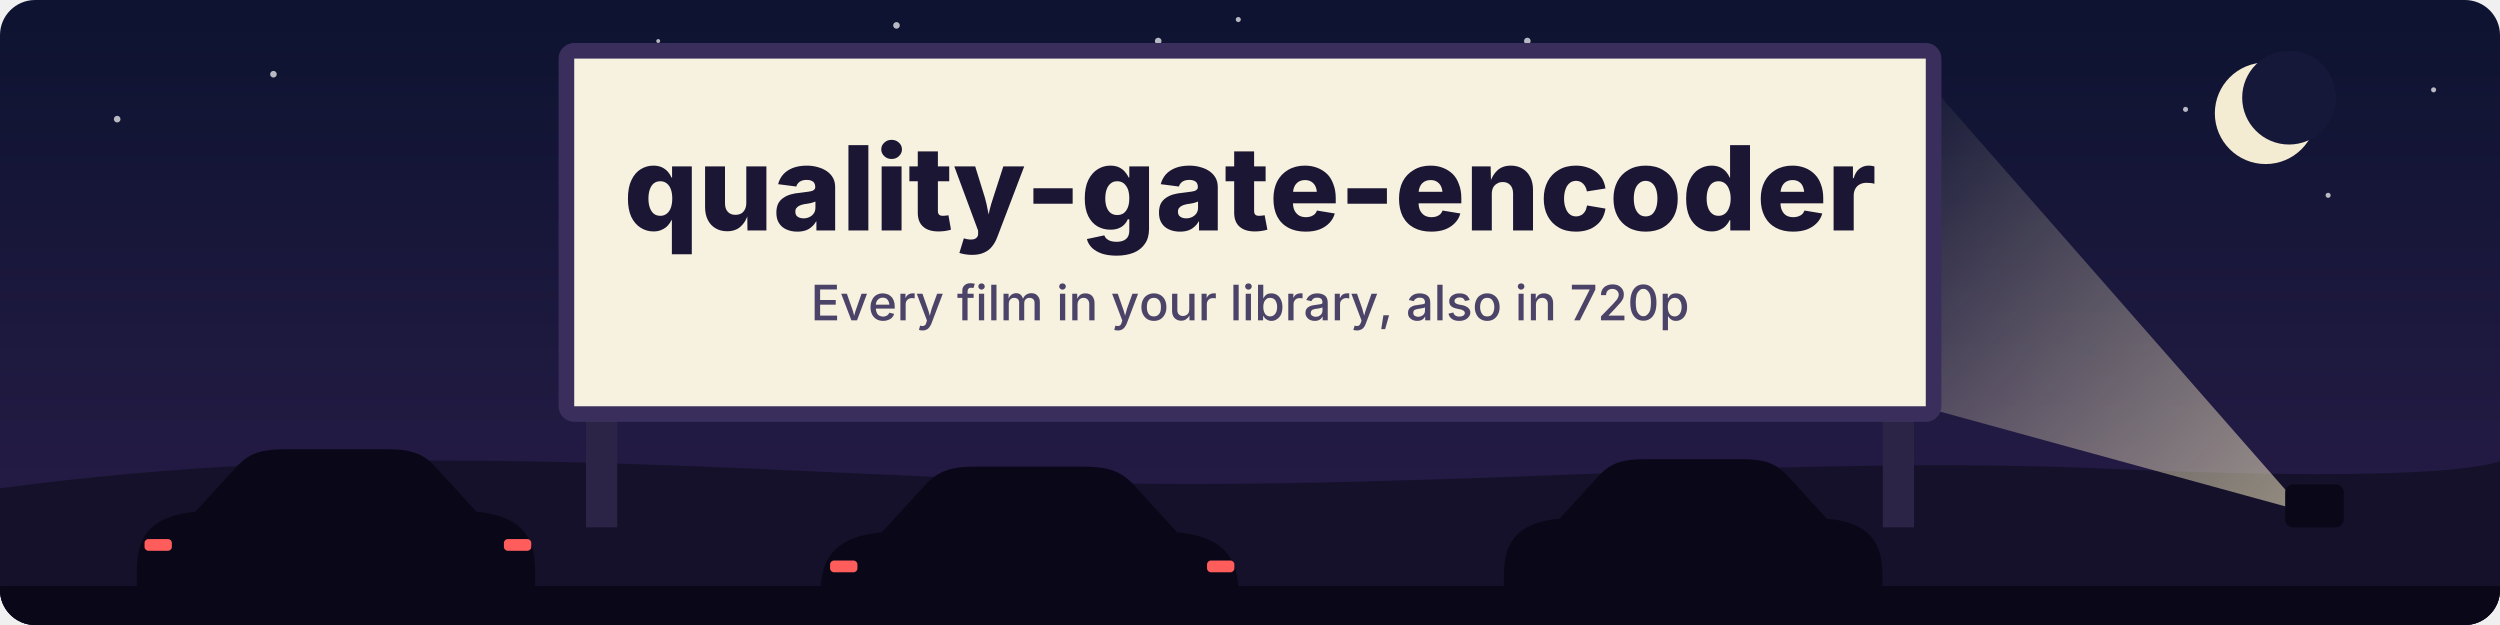
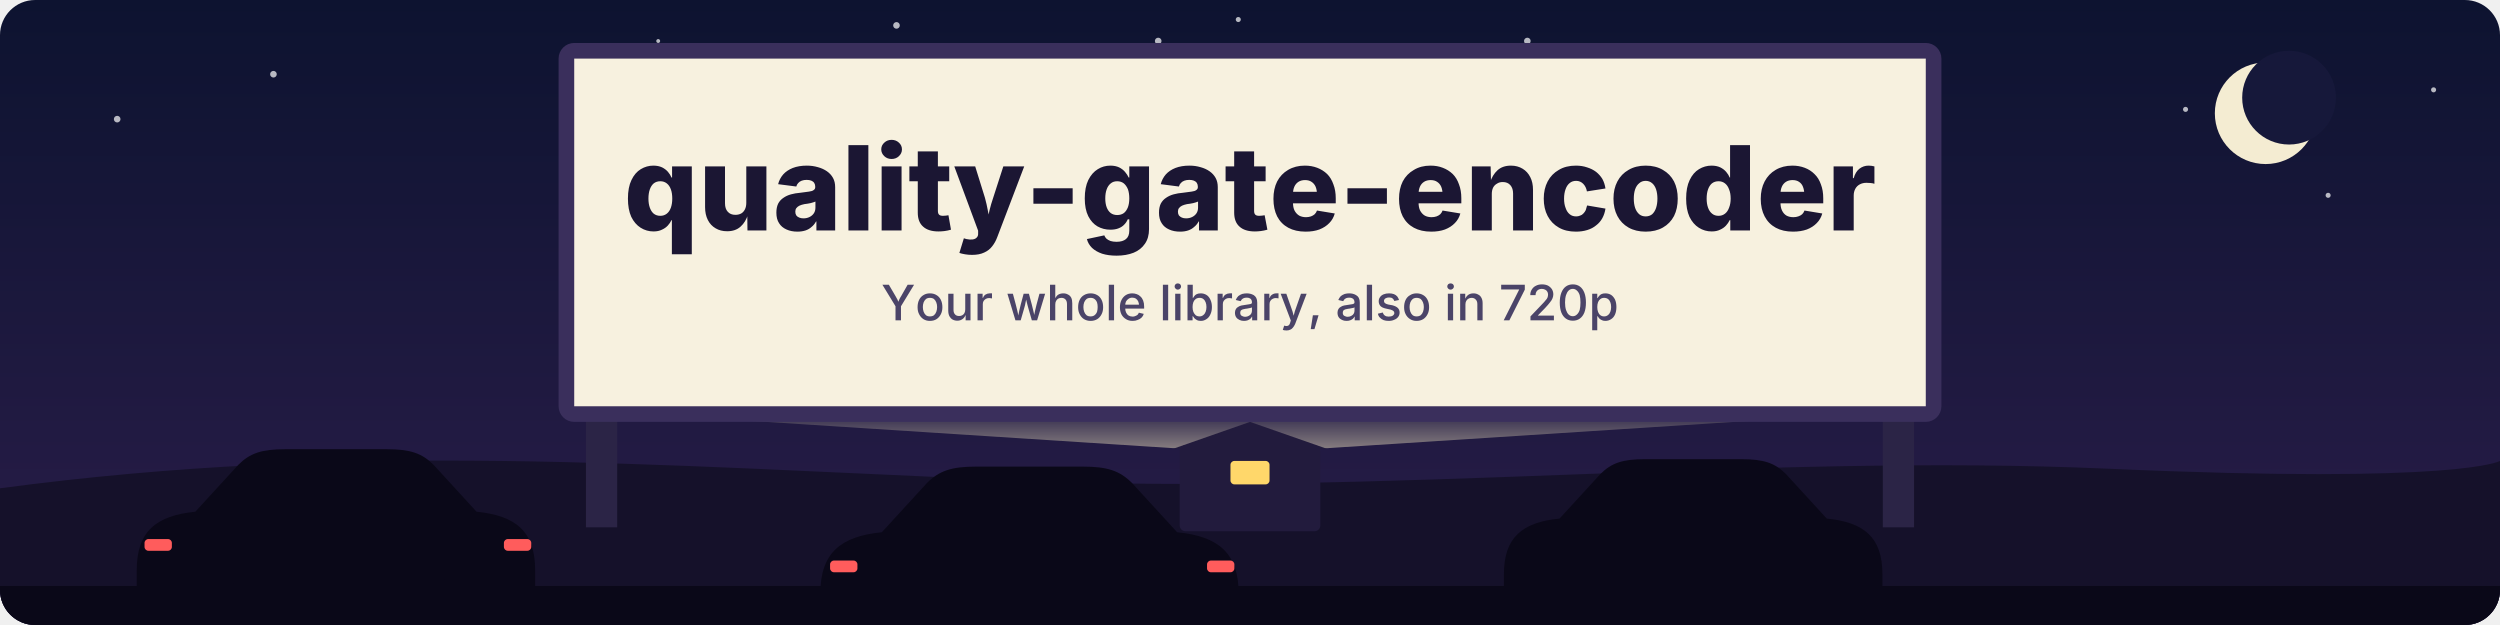
<svg xmlns="http://www.w3.org/2000/svg" viewBox="0 0 1280 320" width="1280" height="320" role="img">
  <defs>
    <linearGradient id="sky" x1="0" y1="0" x2="0" y2="1">
      <stop offset="0" stop-color="#0d1330" />
      <stop offset="1" stop-color="#2a1d4a" />
    </linearGradient>
-     <linearGradient id="beam" x1="1" y1="1" x2="0" y2="0">
-       <stop offset="0" stop-color="#fff4c9" stop-opacity=".55" />
-       <stop offset="1" stop-color="#fff4c9" stop-opacity="0" />
+     <linearGradient id="beam" x1="0" y1="1" x2="0" y2="0">
+       <stop offset="0" stop-color="#fff4c9" stop-opacity=".5" />
+       <stop offset="1" stop-color="#fff4c9" stop-opacity=".08" />
    </linearGradient>
    <clipPath id="r">
      <rect width="1280" height="320" rx="18" />
    </clipPath>
  </defs>
  <g clip-path="url(#r)">
    <rect width="1280" height="320" fill="url(#sky)" />
    <circle cx="1160" cy="58" r="26" fill="#f4ecd2" />
    <circle cx="1172" cy="50" r="24" fill="#16183a" />
    <circle cx="337" cy="21" r="1.0" fill="#fff" opacity=".7" />
    <circle cx="60" cy="61" r="1.7" fill="#fff" opacity=".7" />
    <circle cx="140" cy="38" r="1.7" fill="#fff" opacity=".7" />
    <circle cx="1119" cy="56" r="1.3" fill="#fff" opacity=".7" />
    <circle cx="459" cy="13" r="1.7" fill="#fff" opacity=".7" />
    <circle cx="782" cy="21" r="1.7" fill="#fff" opacity=".7" />
    <circle cx="593" cy="21" r="1.7" fill="#fff" opacity=".7" />
    <circle cx="634" cy="10" r="1.3" fill="#fff" opacity=".7" />
    <circle cx="1192" cy="100" r="1.3" fill="#fff" opacity=".7" />
    <circle cx="1246" cy="46" r="1.3" fill="#fff" opacity=".7" />
    <path fill="#15112a" d="M0 250C180 226 330 238 520 246S900 232 1080 240 1280 236 1280 236V320H0z" />
    <g fill="#2b2446">
      <rect x="300" y="200" width="16" height="70" />
      <rect x="964" y="200" width="16" height="70" />
    </g>
-     <path fill="url(#beam)" d="M1180 262L980 34 976 206z" />
+     <path fill="url(#beam)" d="M640 232L330 212H950z" />
+     <rect x="604" y="228" width="72" height="44" rx="3" fill="#221b3d" />
+     <path fill="#221b3d" d="M600 230l40 -14 40 14z" />
+     <rect x="630" y="236" width="20" height="12" rx="2" fill="#ffd76a" />
    <rect x="290" y="26" width="700" height="186" rx="4" fill="#f7f1df" />
    <rect x="290" y="26" width="700" height="186" rx="4" fill="none" stroke="#3a2f5c" stroke-width="8" />
    <path fill="#1b1633" d="M354.2 130.2H344V112.7H343.8Q343.1 114.2 341.9 115.5Q340.7 116.8 338.9 117.6Q337.1 118.5 334.6 118.5Q331 118.5 328 116.6Q325 114.7 323.2 111Q321.5 107.2 321.5 101.7Q321.5 95.9 323.3 92.2Q325.1 88.4 328.1 86.6Q331.1 84.8 334.5 84.8Q337.1 84.8 339 85.7Q340.8 86.6 342 88Q343.2 89.4 343.8 90.9H344.1V85.2H354.2ZM338.1 110.5Q340 110.5 341.4 109.4Q342.8 108.3 343.5 106.3Q344.2 104.3 344.2 101.7Q344.2 98.9 343.5 97Q342.8 95 341.4 93.9Q340 92.8 338.1 92.8Q336.1 92.8 334.7 93.9Q333.4 95 332.7 97Q332 99 332 101.7Q332 104.3 332.7 106.3Q333.4 108.3 334.7 109.4Q336.1 110.5 338.1 110.5ZM372.3 118.4Q368.9 118.4 366.4 116.9Q363.8 115.4 362.4 112.6Q361 109.8 361 106.1V85.2H371.2V104.1Q371.2 106.9 372.6 108.4Q374 110 376.5 110Q378.2 110 379.5 109.3Q380.7 108.6 381.4 107.2Q382.1 105.8 382.1 103.9V85.2H392.4V118H382.7L382.6 109.7H383Q381.8 113.7 379.2 116Q376.6 118.4 372.3 118.4ZM408.3 118.6Q405.1 118.6 402.7 117.5Q400.2 116.4 398.9 114.3Q397.5 112.2 397.5 108.9Q397.5 106.2 398.4 104.3Q399.4 102.4 401.1 101.3Q402.8 100.1 405 99.5Q407.2 98.9 409.7 98.7Q412.5 98.4 414.2 98.1Q415.9 97.9 416.6 97.3Q417.4 96.8 417.4 95.8V95.6Q417.4 94.5 416.9 93.7Q416.4 92.9 415.4 92.5Q414.4 92.1 413 92.1Q411.6 92.1 410.5 92.5Q409.4 92.9 408.7 93.7Q408 94.4 407.7 95.5L398.4 94.3Q399.1 91.5 401 89.3Q402.9 87.2 405.9 86Q409 84.8 413.1 84.8Q416.1 84.8 418.8 85.6Q421.4 86.3 423.4 87.7Q425.4 89.1 426.5 91.1Q427.6 93.1 427.6 95.8V118H418V113.4H417.8Q416.9 115.1 415.5 116.2Q414.2 117.4 412.4 118Q410.5 118.6 408.3 118.6ZM411.4 111.8Q413.1 111.8 414.5 111.1Q415.9 110.4 416.7 109.2Q417.5 108 417.5 106.3V103.2Q417.1 103.4 416.4 103.6Q415.8 103.8 415 104Q414.2 104.2 413.4 104.3Q412.6 104.4 411.9 104.5Q410.4 104.8 409.3 105.3Q408.3 105.8 407.7 106.6Q407.2 107.3 407.2 108.4Q407.2 109.5 407.7 110.3Q408.2 111 409.2 111.4Q410.1 111.8 411.4 111.8ZM444.6 74.3V118H434.4V74.3ZM451.4 118V85.2H461.6V118ZM456.5 81.4Q454.3 81.4 452.8 80Q451.2 78.5 451.2 76.5Q451.2 74.4 452.8 73Q454.3 71.6 456.5 71.6Q458.7 71.6 460.2 73Q461.8 74.4 461.8 76.5Q461.8 78.5 460.2 80Q458.7 81.4 456.5 81.4ZM486 85.2V92.8H465.6V85.2ZM469.9 77.5H480.2V108Q480.2 109.3 480.8 109.9Q481.4 110.5 482.8 110.5Q483.3 110.5 484.3 110.4Q485.2 110.3 485.6 110.2L486.9 117.6Q485.2 118.1 483.6 118.3Q482 118.5 480.5 118.5Q475.3 118.5 472.6 116Q469.9 113.6 469.9 108.9ZM491.2 129.5 493.5 122 494.8 122.4Q496.6 122.8 498 122.6Q499.4 122.4 500.1 121.6Q500.9 120.8 500.8 119.4L500.8 118.1L488.6 85.2H499.3L504.3 101.3Q505.2 104.6 505.8 107.9Q506.4 111.2 507.2 115H505.1Q505.9 111.2 506.6 107.8Q507.4 104.5 508.5 101.3L513.7 85.2H524.4L510.6 121.4Q509.6 124.1 508 126.1Q506.4 128.2 503.9 129.3Q501.4 130.5 497.7 130.5Q495.8 130.5 494.1 130.2Q492.3 129.9 491.2 129.5ZM549.2 96.4V104.3H529.1V96.4ZM571.7 130.9Q567.5 130.9 564.3 129.9Q561.1 128.8 559.1 126.9Q557.1 124.9 556.5 122.4L565.4 120.5Q565.7 121.4 566.5 122.2Q567.3 122.9 568.6 123.4Q569.9 123.8 571.7 123.8Q574.8 123.8 576.5 122.4Q578.2 121 578.2 118.1V112.3H577.4Q576.8 113.8 575.6 115Q574.5 116.2 572.7 116.9Q571 117.6 568.5 117.6Q564.9 117.6 561.9 115.9Q559 114.2 557.2 110.7Q555.4 107.1 555.4 101.6Q555.4 95.9 557.2 92.2Q559.1 88.4 562.1 86.6Q565 84.8 568.5 84.8Q571.1 84.8 573 85.7Q574.8 86.6 576 88Q577.2 89.4 577.9 90.9H578.2V85.2H588.3V117.3Q588.3 121.8 586.2 124.8Q584.1 127.9 580.4 129.4Q576.6 130.9 571.7 130.9ZM572 110.1Q574 110.1 575.4 109.1Q576.7 108.1 577.5 106.1Q578.2 104.2 578.2 101.6Q578.2 98.9 577.5 96.9Q576.7 95 575.4 93.9Q574 92.8 572 92.8Q570 92.8 568.7 93.9Q567.3 95 566.6 97Q565.9 98.9 565.9 101.6Q565.9 104.2 566.6 106.1Q567.3 108 568.7 109.1Q570.1 110.1 572 110.1ZM604.2 118.6Q601 118.6 598.6 117.5Q596.1 116.4 594.8 114.3Q593.4 112.2 593.4 108.9Q593.4 106.2 594.3 104.3Q595.3 102.4 597 101.3Q598.7 100.1 600.9 99.5Q603.1 98.9 605.6 98.7Q608.4 98.4 610.1 98.1Q611.8 97.9 612.5 97.3Q613.3 96.8 613.3 95.8V95.6Q613.3 94.5 612.8 93.7Q612.3 92.9 611.3 92.5Q610.3 92.1 608.9 92.1Q607.5 92.1 606.4 92.5Q605.3 92.9 604.6 93.7Q603.9 94.4 603.6 95.5L594.3 94.3Q595 91.5 596.9 89.3Q598.8 87.2 601.8 86Q604.9 84.8 609 84.8Q612 84.8 614.7 85.6Q617.3 86.3 619.3 87.7Q621.3 89.1 622.4 91.1Q623.5 93.1 623.5 95.8V118H613.9V113.4H613.7Q612.8 115.1 611.4 116.2Q610.1 117.4 608.3 118Q606.5 118.6 604.2 118.6ZM607.3 111.8Q609 111.8 610.4 111.1Q611.8 110.4 612.6 109.2Q613.4 108 613.4 106.3V103.2Q613 103.4 612.3 103.6Q611.7 103.8 610.9 104Q610.1 104.2 609.3 104.3Q608.5 104.4 607.8 104.5Q606.3 104.8 605.2 105.3Q604.2 105.8 603.6 106.6Q603.1 107.3 603.1 108.4Q603.1 109.5 603.6 110.3Q604.2 111 605.1 111.4Q606 111.8 607.3 111.8ZM648 85.2V92.8H627.5V85.2ZM631.9 77.5H642.1V108Q642.1 109.3 642.7 109.9Q643.3 110.5 644.7 110.5Q645.2 110.5 646.2 110.4Q647.1 110.3 647.5 110.2L648.9 117.6Q647.1 118.1 645.5 118.3Q643.9 118.5 642.5 118.5Q637.3 118.5 634.6 116Q631.9 113.6 631.9 108.9ZM668.5 118.6Q663.3 118.6 659.6 116.6Q655.9 114.6 653.9 110.8Q652 107 652 101.8Q652 96.7 653.9 92.9Q655.9 89.1 659.5 87Q663.2 84.8 668.1 84.8Q671.5 84.8 674.4 85.9Q677.3 87 679.5 89.1Q681.6 91.2 682.7 94.4Q683.9 97.5 683.9 101.5V104.1H655.6V98.2H679L674.3 99.6Q674.3 97.3 673.6 95.6Q672.9 94 671.5 93.1Q670.2 92.2 668.2 92.2Q666.2 92.2 664.8 93.1Q663.4 94 662.7 95.6Q662 97.2 662 99.4V103.6Q662 106.2 662.8 107.8Q663.7 109.5 665.2 110.4Q666.7 111.2 668.7 111.2Q670 111.2 671.2 110.8Q672.3 110.4 673.1 109.7Q673.9 108.9 674.3 107.8L683.4 109.3Q682.6 112.2 680.6 114.2Q678.6 116.3 675.5 117.5Q672.5 118.6 668.5 118.6ZM710.1 96.4V104.3H689.9V96.4ZM732.8 118.6Q727.6 118.6 723.9 116.6Q720.2 114.6 718.2 110.8Q716.3 107 716.3 101.8Q716.3 96.7 718.2 92.9Q720.2 89.1 723.9 87Q727.5 84.8 732.4 84.8Q735.9 84.8 738.7 85.9Q741.6 87 743.8 89.1Q745.9 91.2 747 94.4Q748.2 97.5 748.2 101.5V104.1H719.9V98.2H743.3L738.6 99.6Q738.6 97.3 737.9 95.6Q737.2 94 735.8 93.1Q734.5 92.2 732.5 92.2Q730.5 92.2 729.1 93.1Q727.7 94 727 95.6Q726.3 97.2 726.3 99.4V103.6Q726.3 106.2 727.1 107.8Q728 109.5 729.5 110.4Q731 111.2 733 111.2Q734.3 111.2 735.5 110.8Q736.6 110.4 737.4 109.7Q738.2 108.9 738.6 107.8L747.7 109.3Q746.9 112.2 744.9 114.2Q742.9 116.3 739.8 117.5Q736.8 118.6 732.8 118.6ZM763.8 99.3V118H753.6V85.2H763.2L763.4 93.5H762.9Q764.1 89.6 766.7 87.2Q769.3 84.8 773.6 84.8Q777 84.8 779.6 86.4Q782.1 87.9 783.5 90.7Q784.9 93.4 784.9 97.2V118H774.7V99.1Q774.7 96.4 773.3 94.8Q771.9 93.2 769.4 93.2Q767.7 93.2 766.5 94Q765.2 94.7 764.5 96Q763.8 97.4 763.8 99.3ZM806.9 118.6Q801.7 118.6 798.1 116.5Q794.4 114.4 792.4 110.6Q790.4 106.8 790.4 101.7Q790.4 96.7 792.4 92.9Q794.4 89.1 798.1 87Q801.7 84.8 806.9 84.8Q810 84.8 812.6 85.7Q815.2 86.5 817.2 88Q819.1 89.5 820.4 91.6Q821.6 93.8 822 96.5L812.5 98Q812.3 96.8 811.8 95.8Q811.3 94.8 810.6 94.1Q809.9 93.4 809 93Q808.1 92.6 807 92.6Q805 92.6 803.7 93.7Q802.3 94.8 801.6 96.8Q800.8 98.9 800.8 101.7Q800.8 104.5 801.6 106.5Q802.3 108.6 803.7 109.7Q805 110.8 807 110.8Q808.1 110.8 809 110.4Q810 110.1 810.7 109.3Q811.4 108.6 811.9 107.6Q812.3 106.5 812.6 105.2L822 106.8Q821.6 109.5 820.4 111.7Q819.2 113.9 817.2 115.4Q815.3 117 812.6 117.8Q810 118.6 806.9 118.6ZM842.6 118.6Q837.5 118.6 833.8 116.5Q830.1 114.4 828.1 110.6Q826.1 106.8 826.1 101.7Q826.1 96.7 828.1 92.9Q830.1 89.1 833.8 87Q837.5 84.8 842.6 84.8Q847.7 84.8 851.4 87Q855.1 89.1 857.1 92.9Q859 96.7 859 101.7Q859 106.8 857.1 110.6Q855.1 114.4 851.4 116.5Q847.7 118.6 842.6 118.6ZM842.6 110.8Q844.5 110.8 845.9 109.7Q847.2 108.5 847.9 106.5Q848.6 104.4 848.6 101.7Q848.6 99 847.9 96.9Q847.2 94.9 845.9 93.8Q844.5 92.6 842.6 92.6Q840.6 92.6 839.3 93.8Q837.9 94.9 837.2 96.9Q836.5 98.9 836.5 101.7Q836.5 104.4 837.2 106.5Q837.9 108.5 839.3 109.7Q840.6 110.8 842.6 110.8ZM876.4 118.5Q872.8 118.5 869.8 116.6Q866.8 114.7 865 111Q863.3 107.2 863.3 101.7Q863.3 95.9 865.1 92.2Q866.9 88.4 869.9 86.6Q872.9 84.8 876.3 84.8Q878.9 84.8 880.8 85.7Q882.6 86.6 883.8 88Q885 89.4 885.6 90.9H885.8V74.3H896V118H885.9V112.7H885.6Q884.9 114.2 883.7 115.5Q882.5 116.8 880.7 117.6Q878.9 118.5 876.4 118.5ZM879.9 110.5Q881.8 110.5 883.2 109.4Q884.6 108.3 885.3 106.3Q886.1 104.3 886.1 101.7Q886.1 98.9 885.3 97Q884.6 95 883.2 93.9Q881.8 92.8 879.9 92.8Q877.9 92.8 876.5 93.9Q875.2 95 874.5 97Q873.8 99 873.8 101.7Q873.8 104.3 874.5 106.3Q875.2 108.3 876.6 109.4Q877.9 110.5 879.9 110.5ZM918 118.6Q912.9 118.6 909.2 116.6Q905.5 114.6 903.5 110.8Q901.5 107 901.5 101.8Q901.5 96.7 903.5 92.9Q905.5 89.1 909.1 87Q912.8 84.8 917.7 84.8Q921.1 84.8 924 85.9Q926.9 87 929 89.1Q931.2 91.2 932.3 94.4Q933.5 97.5 933.5 101.5V104.1H905.2V98.2H928.6L923.8 99.6Q923.8 97.3 923.1 95.6Q922.5 94 921.1 93.1Q919.8 92.2 917.8 92.2Q915.8 92.2 914.4 93.1Q913 94 912.3 95.6Q911.6 97.2 911.6 99.4V103.6Q911.6 106.2 912.4 107.8Q913.2 109.5 914.7 110.4Q916.2 111.2 918.2 111.2Q919.6 111.2 920.7 110.8Q921.9 110.4 922.7 109.7Q923.5 108.9 923.9 107.8L933 109.3Q932.2 112.2 930.2 114.2Q928.2 116.3 925.1 117.5Q922 118.6 918 118.6ZM938.8 118V85.2H948.7V91.2H949.1Q950 88 952 86.4Q954.1 84.8 956.7 84.8Q957.5 84.8 958.2 84.9Q959 85 959.7 85.2V94.1Q958.9 93.8 957.7 93.7Q956.5 93.6 955.6 93.6Q953.7 93.6 952.2 94.4Q950.7 95.2 949.9 96.7Q949.1 98.2 949.1 100.1V118Z" />
-     <path fill="#4b4468" d="M417.1 164V145.8H428.5V148.2H419.9V153.6H427.9V156H419.9V161.6H428.6V164ZM435.9 164 430.7 150.4H433.6L436.3 158.1Q436.8 159.4 437.1 160.7Q437.4 162 437.7 163.2H436.9Q437.3 162 437.6 160.7Q437.9 159.4 438.4 158.1L441.1 150.4H443.9L438.8 164ZM452.2 164.3Q450.2 164.3 448.7 163.4Q447.3 162.5 446.5 161Q445.7 159.4 445.7 157.3Q445.7 155.2 446.5 153.6Q447.2 152 448.6 151.1Q450.1 150.2 452 150.2Q453.1 150.2 454.2 150.6Q455.3 150.9 456.2 151.8Q457.1 152.6 457.6 153.9Q458.1 155.2 458.1 157V158H447.2V156H456.7L455.4 156.6Q455.4 155.4 455 154.4Q454.6 153.5 453.9 152.9Q453.1 152.4 452 152.4Q450.8 152.4 450 153Q449.2 153.5 448.8 154.4Q448.4 155.3 448.4 156.4V157.7Q448.4 159.1 448.9 160.1Q449.3 161.1 450.2 161.6Q451.1 162.1 452.2 162.1Q453 162.1 453.6 161.8Q454.2 161.6 454.6 161.2Q455.1 160.8 455.3 160.1L457.8 160.7Q457.5 161.8 456.7 162.6Q456 163.4 454.8 163.8Q453.7 164.3 452.2 164.3ZM461 164V150.4H463.6V152.5H463.7Q464.1 151.4 465.1 150.8Q466 150.2 467.2 150.2Q467.5 150.2 467.8 150.2Q468.1 150.2 468.3 150.2V152.8Q468.2 152.7 467.8 152.7Q467.4 152.6 466.9 152.6Q466 152.6 465.3 153Q464.5 153.4 464.1 154.1Q463.7 154.8 463.7 155.7V164ZM470.5 168.9 471.1 166.7 471.4 166.8Q472.1 167 472.7 166.9Q473.3 166.8 473.7 166.4Q474.1 165.9 474.3 165.1L474.6 164.1L469.4 150.4H472.3L475 158.1Q475.5 159.4 475.8 160.7Q476.1 162 476.4 163.2H475.6Q476 162 476.3 160.7Q476.6 159.4 477 158.1L479.8 150.4H482.7L476.8 165.9Q476.3 167 475.7 167.7Q475.1 168.5 474.3 168.8Q473.5 169.2 472.4 169.2Q471.7 169.2 471.2 169.1Q470.7 169 470.5 168.9ZM498.5 150.4V152.5H490.2V150.4ZM492.7 164V148.8Q492.7 147.5 493.3 146.7Q493.9 145.8 494.8 145.4Q495.7 145 496.8 145Q497.6 145 498.2 145.1Q498.8 145.2 499.1 145.3L498.4 147.5Q498.2 147.4 497.9 147.4Q497.7 147.3 497.2 147.3Q496.3 147.3 495.9 147.8Q495.4 148.3 495.4 149.2V164ZM501.2 164V150.4H503.9V164ZM502.5 148.3Q501.9 148.3 501.4 147.8Q500.9 147.3 500.9 146.7Q500.9 146 501.4 145.5Q501.9 145.1 502.5 145.1Q503.2 145.1 503.7 145.5Q504.2 146 504.2 146.7Q504.2 147.3 503.7 147.8Q503.2 148.3 502.5 148.3ZM510.2 145.8V164H507.5V145.8ZM513.8 164V150.4H516.4L516.4 153.5H516.2Q516.5 152.4 517.1 151.6Q517.7 150.9 518.5 150.5Q519.4 150.1 520.3 150.1Q521.7 150.1 522.7 151Q523.6 152 523.9 153.6H523.6Q523.8 152.5 524.5 151.7Q525.1 150.9 526.1 150.5Q527 150.1 528.1 150.1Q529.3 150.1 530.3 150.6Q531.2 151.2 531.8 152.2Q532.4 153.2 532.4 154.8V164H529.7V155.1Q529.7 153.7 528.9 153.1Q528.2 152.5 527.1 152.5Q526.3 152.5 525.7 152.8Q525.1 153.2 524.7 153.8Q524.4 154.4 524.4 155.3V164H521.8V154.9Q521.8 153.8 521.1 153.1Q520.4 152.5 519.3 152.5Q518.5 152.5 517.9 152.8Q517.3 153.2 516.9 153.8Q516.5 154.5 516.5 155.5V164ZM542.7 164V150.4H545.4V164ZM544 148.3Q543.3 148.3 542.8 147.8Q542.3 147.3 542.3 146.7Q542.3 146 542.8 145.5Q543.3 145.1 544 145.1Q544.7 145.1 545.2 145.5Q545.7 146 545.7 146.7Q545.7 147.3 545.2 147.8Q544.7 148.3 544 148.3ZM551.7 155.9V164H549V150.4H551.5L551.6 153.7H551.3Q551.9 151.9 553 151Q554.1 150.2 555.7 150.2Q557.1 150.2 558.2 150.8Q559.2 151.3 559.8 152.5Q560.4 153.6 560.4 155.3V164H557.7V155.7Q557.7 154.2 556.9 153.4Q556.2 152.5 554.8 152.5Q553.9 152.5 553.2 152.9Q552.5 153.3 552.1 154.1Q551.7 154.8 551.7 155.9ZM570.5 168.9 571.1 166.7 571.4 166.8Q572.1 167 572.7 166.9Q573.3 166.8 573.7 166.4Q574.1 165.9 574.3 165.1L574.6 164.1L569.4 150.4H572.3L575 158.1Q575.5 159.4 575.8 160.7Q576.1 162 576.4 163.2H575.6Q576 162 576.3 160.7Q576.6 159.4 577 158.1L579.8 150.4H582.7L576.8 165.9Q576.3 167 575.7 167.7Q575.1 168.5 574.3 168.8Q573.5 169.2 572.4 169.2Q571.7 169.2 571.2 169.1Q570.7 169 570.5 168.9ZM590.8 164.3Q588.9 164.3 587.4 163.4Q586 162.5 585.2 160.9Q584.4 159.4 584.4 157.3Q584.4 155.1 585.2 153.5Q586 151.9 587.4 151.1Q588.9 150.2 590.8 150.2Q592.7 150.2 594.2 151.1Q595.6 151.9 596.4 153.5Q597.2 155.1 597.2 157.3Q597.2 159.4 596.4 160.9Q595.6 162.5 594.2 163.4Q592.7 164.3 590.8 164.3ZM590.8 162Q592 162 592.8 161.4Q593.7 160.7 594.1 159.6Q594.4 158.5 594.4 157.2Q594.4 155.9 594.1 154.9Q593.7 153.8 592.8 153.1Q592 152.5 590.8 152.5Q589.6 152.5 588.7 153.1Q587.9 153.8 587.5 154.8Q587.2 155.9 587.2 157.2Q587.2 158.5 587.5 159.6Q587.9 160.7 588.7 161.4Q589.6 162 590.8 162ZM604.8 164.2Q603.4 164.2 602.4 163.6Q601.3 163 600.7 161.9Q600.1 160.7 600.1 159V150.4H602.8V158.7Q602.8 160.2 603.6 161Q604.4 161.8 605.7 161.8Q606.6 161.8 607.3 161.4Q608.1 161 608.5 160.3Q608.9 159.5 608.9 158.4V150.4H611.6V164H609L609 160.7H609.3Q608.7 162.5 607.5 163.3Q606.4 164.2 604.8 164.2ZM615.2 164V150.4H617.8V152.5H617.9Q618.3 151.4 619.3 150.8Q620.2 150.2 621.4 150.2Q621.6 150.2 622 150.2Q622.3 150.2 622.5 150.2V152.8Q622.4 152.7 622 152.7Q621.5 152.6 621.1 152.6Q620.2 152.6 619.4 153Q618.7 153.4 618.3 154.1Q617.9 154.8 617.9 155.7V164ZM634.2 145.8V164H631.5V145.8ZM637.8 164V150.4H640.5V164ZM639.2 148.3Q638.5 148.3 638 147.8Q637.5 147.3 637.5 146.7Q637.5 146 638 145.5Q638.5 145.1 639.2 145.1Q639.9 145.1 640.4 145.5Q640.9 146 640.9 146.7Q640.9 147.3 640.4 147.8Q639.9 148.3 639.2 148.3ZM650.9 164.3Q649.7 164.3 648.9 163.8Q648.1 163.4 647.6 162.9Q647.2 162.3 647 161.9H646.7V164H644.1V145.8H646.8V152.6H647Q647.2 152.1 647.6 151.6Q648.1 151 648.8 150.6Q649.6 150.2 650.9 150.2Q652.5 150.2 653.8 151Q655.1 151.8 655.8 153.4Q656.6 155 656.6 157.2Q656.6 159.4 655.9 161Q655.1 162.6 653.8 163.4Q652.6 164.3 650.9 164.3ZM650.3 162Q651.5 162 652.3 161.3Q653.1 160.7 653.5 159.6Q653.9 158.5 653.9 157.2Q653.9 155.8 653.5 154.8Q653.1 153.7 652.3 153.1Q651.5 152.5 650.3 152.5Q649.1 152.5 648.4 153.1Q647.6 153.7 647.2 154.7Q646.8 155.8 646.8 157.2Q646.8 158.6 647.2 159.7Q647.6 160.8 648.4 161.4Q649.2 162 650.3 162ZM659.6 164V150.4H662.2V152.5H662.3Q662.7 151.4 663.6 150.8Q664.6 150.2 665.8 150.2Q666 150.2 666.4 150.2Q666.7 150.2 666.9 150.2V152.8Q666.8 152.7 666.3 152.7Q665.9 152.6 665.5 152.6Q664.6 152.6 663.8 153Q663.1 153.4 662.7 154.1Q662.3 154.8 662.3 155.7V164ZM673.1 164.3Q671.8 164.3 670.7 163.8Q669.7 163.3 669.1 162.4Q668.4 161.5 668.4 160.1Q668.4 159 668.9 158.2Q669.3 157.5 670.1 157.1Q670.9 156.6 671.8 156.4Q672.7 156.2 673.7 156.1Q674.9 155.9 675.7 155.8Q676.4 155.7 676.8 155.5Q677.1 155.3 677.1 154.8V154.8Q677.1 154 676.8 153.5Q676.6 152.9 676 152.7Q675.4 152.4 674.5 152.4Q673.6 152.4 673 152.6Q672.4 152.9 672 153.3Q671.6 153.8 671.4 154.2L668.8 153.6Q669.3 152.4 670.2 151.6Q671 150.9 672.2 150.5Q673.3 150.2 674.5 150.2Q675.3 150.2 676.2 150.4Q677.2 150.6 678 151.1Q678.8 151.6 679.3 152.5Q679.8 153.5 679.8 154.9V164H677.2V162.1H677.1Q676.8 162.7 676.3 163.2Q675.8 163.7 675 164Q674.2 164.3 673.1 164.3ZM673.7 162.2Q674.8 162.2 675.5 161.7Q676.3 161.3 676.7 160.6Q677.1 159.9 677.1 159.1V157.3Q677 157.5 676.6 157.6Q676.2 157.7 675.7 157.8Q675.1 157.9 674.7 158Q674.2 158 673.8 158.1Q673.1 158.2 672.5 158.4Q671.8 158.6 671.5 159Q671.1 159.5 671.1 160.2Q671.1 160.8 671.4 161.3Q671.8 161.7 672.3 161.9Q672.9 162.2 673.7 162.2ZM683.4 164V150.4H686V152.5H686.2Q686.6 151.4 687.5 150.8Q688.4 150.2 689.6 150.2Q689.9 150.2 690.2 150.2Q690.6 150.2 690.8 150.2V152.8Q690.6 152.7 690.2 152.7Q689.8 152.6 689.4 152.6Q688.4 152.6 687.7 153Q687 153.4 686.5 154.1Q686.1 154.8 686.1 155.7V164ZM692.9 168.9 693.6 166.7 693.9 166.8Q694.6 167 695.1 166.9Q695.7 166.8 696.1 166.4Q696.5 165.9 696.8 165.1L697.1 164.1L691.9 150.4H694.8L697.5 158.1Q697.9 159.4 698.2 160.7Q698.5 162 698.9 163.2H698Q698.4 162 698.7 160.7Q699 159.4 699.5 158.1L702.2 150.4H705.1L699.2 165.9Q698.8 167 698.2 167.7Q697.6 168.5 696.7 168.8Q695.9 169.2 694.8 169.2Q694.2 169.2 693.7 169.1Q693.2 169 692.9 168.9ZM707.2 168.5 708.3 161.4H711.2L709.2 168.5ZM725.5 164.3Q724.3 164.3 723.2 163.8Q722.2 163.3 721.5 162.4Q720.9 161.5 720.9 160.1Q720.9 159 721.4 158.2Q721.8 157.5 722.6 157.1Q723.4 156.6 724.3 156.4Q725.2 156.2 726.2 156.1Q727.4 155.9 728.2 155.8Q728.9 155.7 729.3 155.5Q729.6 155.3 729.6 154.8V154.8Q729.6 154 729.3 153.5Q729 152.9 728.5 152.7Q727.9 152.4 727 152.4Q726.1 152.4 725.5 152.6Q724.9 152.9 724.4 153.3Q724 153.8 723.9 154.2L721.3 153.6Q721.8 152.4 722.7 151.6Q723.5 150.9 724.6 150.5Q725.8 150.2 727 150.2Q727.8 150.2 728.7 150.4Q729.7 150.6 730.5 151.1Q731.3 151.6 731.8 152.5Q732.3 153.5 732.3 154.9V164H729.7V162.1H729.6Q729.3 162.7 728.8 163.2Q728.3 163.7 727.5 164Q726.7 164.3 725.5 164.3ZM726.1 162.2Q727.2 162.2 728 161.7Q728.8 161.3 729.2 160.6Q729.6 159.9 729.6 159.1V157.3Q729.5 157.5 729.1 157.6Q728.7 157.7 728.2 157.8Q727.6 157.9 727.1 158Q726.6 158 726.3 158.1Q725.6 158.2 725 158.4Q724.3 158.6 723.9 159Q723.6 159.5 723.6 160.2Q723.6 160.8 723.9 161.3Q724.2 161.7 724.8 161.9Q725.4 162.2 726.1 162.2ZM738.6 145.8V164H735.9V145.8ZM747.1 164.3Q745.6 164.3 744.5 163.9Q743.3 163.4 742.6 162.6Q741.9 161.8 741.6 160.6L744.1 160Q744.4 161.1 745.2 161.6Q746 162.1 747.1 162.1Q748.4 162.1 749.2 161.6Q750 161 750 160.3Q750 159.6 749.5 159.2Q749 158.8 748.1 158.5L745.8 158Q743.9 157.6 742.9 156.7Q742 155.7 742 154.2Q742 153 742.7 152.1Q743.4 151.2 744.6 150.7Q745.7 150.2 747.3 150.2Q748.8 150.2 749.8 150.6Q750.9 151 751.5 151.8Q752.2 152.6 752.5 153.6L750.1 154.1Q749.8 153.4 749.2 152.8Q748.5 152.3 747.3 152.3Q746.2 152.3 745.5 152.8Q744.7 153.3 744.7 154.1Q744.7 154.8 745.2 155.2Q745.7 155.6 746.8 155.9L749 156.3Q750.9 156.8 751.8 157.7Q752.8 158.6 752.8 160Q752.8 161.3 752 162.2Q751.3 163.2 750.1 163.7Q748.8 164.3 747.1 164.3ZM761.4 164.3Q759.5 164.3 758.1 163.4Q756.6 162.5 755.9 160.9Q755.1 159.4 755.1 157.3Q755.1 155.1 755.9 153.5Q756.6 151.9 758.1 151.1Q759.5 150.2 761.4 150.2Q763.4 150.2 764.8 151.1Q766.2 151.9 767 153.5Q767.8 155.1 767.8 157.3Q767.8 159.4 767 160.9Q766.2 162.5 764.8 163.4Q763.4 164.3 761.4 164.3ZM761.4 162Q762.7 162 763.5 161.4Q764.3 160.7 764.7 159.6Q765.1 158.5 765.1 157.2Q765.1 155.9 764.7 154.9Q764.3 153.8 763.5 153.1Q762.7 152.5 761.4 152.5Q760.2 152.5 759.4 153.1Q758.6 153.8 758.2 154.8Q757.8 155.9 757.8 157.2Q757.8 158.5 758.2 159.6Q758.6 160.7 759.4 161.4Q760.2 162 761.4 162ZM777.5 164V150.4H780.1V164ZM778.8 148.3Q778.1 148.3 777.6 147.8Q777.1 147.3 777.1 146.7Q777.1 146 777.6 145.5Q778.1 145.1 778.8 145.1Q779.5 145.1 780 145.5Q780.5 146 780.5 146.7Q780.5 147.3 780 147.8Q779.5 148.3 778.8 148.3ZM786.4 155.9V164H783.8V150.4H786.3L786.3 153.7H786.1Q786.7 151.9 787.8 151Q788.9 150.2 790.5 150.2Q791.9 150.2 793 150.8Q794 151.3 794.6 152.5Q795.2 153.6 795.2 155.3V164H792.5V155.7Q792.5 154.2 791.7 153.4Q791 152.5 789.6 152.5Q788.7 152.5 788 152.9Q787.3 153.3 786.9 154.1Q786.4 154.8 786.4 155.9ZM806 164 813.9 148.3V148.2H804.8V145.8H816.8V148.3L808.9 164ZM819.7 164V162L825.9 155.6Q826.8 154.6 827.5 153.8Q828.1 153.1 828.4 152.4Q828.8 151.6 828.8 150.8Q828.8 149.9 828.3 149.3Q827.9 148.6 827.2 148.3Q826.5 147.9 825.5 147.9Q824.6 147.9 823.8 148.3Q823.1 148.7 822.7 149.4Q822.3 150.1 822.3 151.1H819.7Q819.7 149.4 820.4 148.2Q821.2 146.9 822.5 146.3Q823.9 145.6 825.6 145.6Q827.3 145.6 828.6 146.2Q829.9 146.9 830.7 148.1Q831.4 149.3 831.4 150.7Q831.4 151.7 831.1 152.7Q830.7 153.6 829.8 154.8Q828.8 156 827.1 157.8L823.6 161.5V161.6H831.7V164ZM841.4 164.2Q839.3 164.2 837.8 163.1Q836.3 162 835.5 160Q834.7 157.9 834.7 154.9Q834.7 152 835.5 149.9Q836.3 147.8 837.8 146.7Q839.3 145.6 841.4 145.6Q843.5 145.6 845 146.7Q846.5 147.8 847.3 149.9Q848.1 152 848.1 154.9Q848.1 157.9 847.3 160Q846.5 162 845 163.1Q843.5 164.2 841.4 164.2ZM841.4 161.9Q842.7 161.9 843.5 161Q844.4 160.2 844.9 158.7Q845.3 157.1 845.3 154.9Q845.3 152.7 844.9 151.1Q844.4 149.6 843.5 148.8Q842.7 147.9 841.4 147.9Q840.1 147.9 839.3 148.8Q838.4 149.6 837.9 151.1Q837.5 152.7 837.5 154.9Q837.5 157.1 837.9 158.7Q838.4 160.2 839.3 161Q840.1 161.9 841.4 161.9ZM851.3 169.1V150.4H853.9V152.6H854.1Q854.4 152.1 854.8 151.6Q855.2 151 856 150.6Q856.8 150.2 858.1 150.2Q859.7 150.2 861 151Q862.3 151.8 863 153.4Q863.8 155 863.8 157.2Q863.8 159.4 863 161Q862.3 162.6 861 163.4Q859.7 164.3 858.1 164.3Q856.8 164.3 856 163.8Q855.3 163.4 854.8 162.9Q854.4 162.3 854.1 161.9H854V169.1ZM857.5 162Q858.6 162 859.4 161.3Q860.2 160.7 860.6 159.6Q861 158.5 861 157.2Q861 155.8 860.6 154.8Q860.2 153.7 859.4 153.1Q858.6 152.5 857.5 152.5Q856.3 152.5 855.5 153.1Q854.7 153.7 854.3 154.7Q853.9 155.8 853.9 157.2Q853.9 158.6 854.3 159.7Q854.7 160.8 855.5 161.4Q856.3 162 857.5 162Z" />
+     <path fill="#4b4468" d="M458.5 164V156.8L451.8 145.8H455.1L458.5 151.6Q459.1 152.6 459.5 153.4Q459.9 154.3 460.4 155.6H459.5Q460 154.3 460.4 153.4Q460.8 152.5 461.4 151.6L464.7 145.8H468L461.3 156.8V164ZM476.1 164.3Q474.2 164.3 472.8 163.4Q471.4 162.5 470.6 160.9Q469.8 159.4 469.8 157.3Q469.8 155.1 470.6 153.5Q471.4 151.9 472.8 151.1Q474.2 150.2 476.1 150.2Q478.1 150.2 479.5 151.1Q480.9 151.9 481.7 153.5Q482.5 155.1 482.5 157.3Q482.5 159.4 481.7 160.9Q480.9 162.5 479.5 163.4Q478.1 164.3 476.1 164.3ZM476.1 162Q477.4 162 478.2 161.4Q479 160.7 479.4 159.6Q479.8 158.5 479.8 157.2Q479.8 155.9 479.4 154.9Q479 153.8 478.2 153.1Q477.4 152.5 476.1 152.5Q474.9 152.5 474.1 153.1Q473.3 153.8 472.9 154.8Q472.5 155.9 472.5 157.2Q472.5 158.5 472.9 159.6Q473.3 160.7 474.1 161.4Q474.9 162 476.1 162ZM490.2 164.2Q488.8 164.2 487.7 163.6Q486.7 163 486.1 161.9Q485.5 160.7 485.5 159V150.4H488.2V158.7Q488.2 160.2 489 161Q489.7 161.8 491.1 161.8Q492 161.8 492.7 161.4Q493.4 161 493.8 160.3Q494.2 159.5 494.2 158.4V150.4H496.9V164H494.4L494.4 160.7H494.6Q494 162.5 492.9 163.3Q491.7 164.2 490.2 164.2ZM500.5 164V150.4H503.1V152.5H503.3Q503.7 151.4 504.6 150.8Q505.6 150.2 506.7 150.2Q507 150.2 507.3 150.2Q507.7 150.2 507.9 150.2V152.8Q507.7 152.7 507.3 152.7Q506.9 152.6 506.5 152.6Q505.5 152.6 504.8 153Q504.1 153.4 503.6 154.1Q503.2 154.8 503.2 155.7V164ZM519.9 164 515.8 150.4H518.6L520.1 156Q520.4 157.3 520.8 158.8Q521.2 160.4 521.5 162.3H521.2Q521.5 160.5 521.9 158.9Q522.3 157.3 522.6 156L524.1 150.4H526.8L528.3 156Q528.6 157.3 529 158.9Q529.4 160.4 529.7 162.3H529.3Q529.7 160.4 530 158.9Q530.4 157.3 530.7 156L532.2 150.4H535.1L531 164H528.3L526.6 158.1Q526.4 157.2 526.1 156.3Q525.9 155.3 525.6 154.3Q525.4 153.3 525.2 152.3H525.7Q525.5 153.3 525.2 154.3Q525 155.3 524.8 156.3Q524.5 157.3 524.3 158.1L522.6 164ZM540.3 155.9V164H537.6V145.8H540.3V153.7H539.9Q540.5 151.9 541.6 151Q542.8 150.2 544.4 150.2Q545.8 150.2 546.8 150.8Q547.9 151.3 548.5 152.5Q549 153.6 549 155.3V164H546.3V155.7Q546.3 154.2 545.6 153.4Q544.8 152.5 543.5 152.5Q542.6 152.5 541.8 152.9Q541.1 153.3 540.7 154.1Q540.3 154.8 540.3 155.9ZM558.4 164.3Q556.5 164.3 555 163.4Q553.6 162.5 552.8 160.9Q552 159.4 552 157.3Q552 155.1 552.8 153.5Q553.6 151.9 555 151.1Q556.5 150.2 558.4 150.2Q560.3 150.2 561.8 151.1Q563.2 151.9 564 153.5Q564.8 155.1 564.8 157.3Q564.8 159.4 564 160.9Q563.2 162.5 561.8 163.4Q560.3 164.3 558.4 164.3ZM558.4 162Q559.6 162 560.4 161.4Q561.3 160.7 561.7 159.6Q562 158.5 562 157.2Q562 155.9 561.7 154.9Q561.3 153.8 560.4 153.1Q559.6 152.5 558.4 152.5Q557.1 152.5 556.3 153.1Q555.5 153.8 555.1 154.8Q554.7 155.9 554.7 157.2Q554.7 158.5 555.1 159.6Q555.5 160.7 556.3 161.4Q557.1 162 558.4 162ZM570.4 145.8V164H567.7V145.8ZM579.9 164.3Q577.9 164.3 576.5 163.4Q575 162.5 574.2 161Q573.4 159.4 573.4 157.3Q573.4 155.2 574.2 153.6Q575 152 576.4 151.1Q577.8 150.2 579.7 150.2Q580.9 150.2 582 150.6Q583 150.9 583.9 151.8Q584.8 152.6 585.3 153.9Q585.8 155.2 585.8 157V158H574.9V156H584.4L583.2 156.6Q583.2 155.4 582.8 154.4Q582.4 153.5 581.6 152.9Q580.8 152.4 579.7 152.4Q578.6 152.4 577.8 153Q577 153.5 576.5 154.4Q576.1 155.3 576.1 156.4V157.7Q576.1 159.1 576.6 160.1Q577.1 161.1 577.9 161.6Q578.8 162.1 580 162.1Q580.7 162.1 581.3 161.8Q581.9 161.6 582.4 161.2Q582.8 160.8 583.1 160.1L585.6 160.7Q585.3 161.8 584.5 162.6Q583.7 163.4 582.5 163.8Q581.4 164.3 579.9 164.3ZM598.1 145.8V164H595.4V145.8ZM601.7 164V150.4H604.4V164ZM603 148.3Q602.4 148.3 601.9 147.8Q601.4 147.3 601.4 146.7Q601.4 146 601.9 145.5Q602.4 145.1 603 145.1Q603.7 145.1 604.2 145.5Q604.7 146 604.7 146.7Q604.7 147.3 604.2 147.8Q603.7 148.3 603 148.3ZM614.8 164.3Q613.5 164.3 612.7 163.8Q612 163.4 611.5 162.9Q611.1 162.3 610.8 161.9H610.6V164H608V145.8H610.7V152.6H610.8Q611.1 152.1 611.5 151.6Q611.9 151 612.7 150.6Q613.5 150.2 614.8 150.2Q616.4 150.2 617.7 151Q619 151.8 619.7 153.4Q620.5 155 620.5 157.2Q620.5 159.4 619.7 161Q619 162.6 617.7 163.4Q616.4 164.3 614.8 164.3ZM614.2 162Q615.3 162 616.1 161.3Q616.9 160.7 617.3 159.6Q617.7 158.5 617.7 157.2Q617.7 155.8 617.3 154.8Q616.9 153.7 616.1 153.1Q615.4 152.5 614.2 152.5Q613 152.5 612.2 153.1Q611.4 153.7 611 154.7Q610.6 155.8 610.6 157.2Q610.6 158.6 611 159.7Q611.5 160.8 612.2 161.4Q613 162 614.2 162ZM623.4 164V150.4H626V152.5H626.2Q626.6 151.4 627.5 150.8Q628.5 150.2 629.6 150.2Q629.9 150.2 630.2 150.2Q630.6 150.2 630.8 150.2V152.8Q630.6 152.7 630.2 152.7Q629.8 152.6 629.4 152.6Q628.4 152.6 627.7 153Q627 153.4 626.5 154.1Q626.1 154.8 626.1 155.7V164ZM636.9 164.3Q635.6 164.3 634.6 163.8Q633.5 163.3 632.9 162.4Q632.3 161.5 632.3 160.1Q632.3 159 632.8 158.2Q633.2 157.5 634 157.1Q634.7 156.6 635.7 156.4Q636.6 156.2 637.6 156.1Q638.8 155.9 639.5 155.8Q640.3 155.7 640.7 155.5Q641 155.3 641 154.8V154.8Q641 154 640.7 153.5Q640.4 152.9 639.8 152.7Q639.3 152.4 638.4 152.4Q637.5 152.4 636.9 152.6Q636.2 152.9 635.8 153.3Q635.4 153.8 635.2 154.2L632.7 153.6Q633.2 152.4 634 151.6Q634.9 150.9 636 150.5Q637.2 150.2 638.4 150.2Q639.2 150.2 640.1 150.4Q641 150.6 641.9 151.1Q642.7 151.6 643.2 152.5Q643.7 153.5 643.7 154.9V164H641.1V162.1H641Q640.7 162.7 640.2 163.2Q639.6 163.7 638.8 164Q638 164.3 636.9 164.3ZM637.5 162.2Q638.6 162.2 639.4 161.7Q640.2 161.3 640.6 160.6Q641 159.9 641 159.1V157.3Q640.9 157.5 640.5 157.6Q640.1 157.7 639.5 157.8Q639 157.9 638.5 158Q638 158 637.7 158.1Q637 158.2 636.3 158.4Q635.7 158.6 635.3 159Q635 159.5 635 160.2Q635 160.8 635.3 161.3Q635.6 161.7 636.2 161.9Q636.8 162.2 637.5 162.2ZM647.3 164V150.4H649.9V152.5H650.1Q650.4 151.4 651.4 150.8Q652.3 150.2 653.5 150.2Q653.8 150.2 654.1 150.2Q654.4 150.2 654.6 150.2V152.8Q654.5 152.7 654.1 152.7Q653.7 152.6 653.2 152.6Q652.3 152.6 651.6 153Q650.8 153.4 650.4 154.1Q650 154.8 650 155.7V164ZM656.8 168.9 657.5 166.7 657.8 166.8Q658.5 167 659 166.9Q659.6 166.8 660 166.4Q660.4 165.9 660.6 165.1L660.9 164.1L655.7 150.4H658.6L661.3 158.1Q661.8 159.4 662.1 160.7Q662.4 162 662.7 163.2H661.9Q662.3 162 662.6 160.7Q662.9 159.4 663.4 158.1L666.1 150.4H669L663.1 165.9Q662.6 167 662 167.7Q661.4 168.5 660.6 168.8Q659.8 169.2 658.7 169.2Q658 169.2 657.5 169.1Q657 169 656.8 168.9ZM671.1 168.5 672.2 161.4H675.1L673 168.5ZM689.4 164.3Q688.1 164.3 687.1 163.8Q686 163.3 685.4 162.4Q684.8 161.5 684.8 160.1Q684.8 159 685.3 158.2Q685.7 157.5 686.5 157.1Q687.2 156.6 688.2 156.4Q689.1 156.2 690.1 156.1Q691.3 155.9 692 155.8Q692.8 155.7 693.1 155.5Q693.5 155.3 693.5 154.8V154.8Q693.5 154 693.2 153.5Q692.9 152.9 692.3 152.7Q691.8 152.4 690.9 152.4Q690 152.4 689.4 152.6Q688.7 152.9 688.3 153.3Q687.9 153.8 687.7 154.2L685.2 153.6Q685.7 152.4 686.5 151.6Q687.4 150.9 688.5 150.5Q689.6 150.2 690.8 150.2Q691.7 150.2 692.6 150.4Q693.5 150.6 694.3 151.1Q695.2 151.6 695.7 152.5Q696.2 153.5 696.2 154.9V164H693.6V162.1H693.5Q693.2 162.7 692.7 163.2Q692.1 163.7 691.3 164Q690.5 164.3 689.4 164.3ZM690 162.2Q691.1 162.2 691.9 161.7Q692.7 161.3 693.1 160.6Q693.5 159.9 693.5 159.1V157.3Q693.4 157.5 693 157.6Q692.5 157.7 692 157.8Q691.5 157.9 691 158Q690.5 158 690.2 158.1Q689.5 158.2 688.8 158.4Q688.2 158.6 687.8 159Q687.5 159.5 687.5 160.2Q687.5 160.8 687.8 161.3Q688.1 161.7 688.7 161.9Q689.3 162.2 690 162.2ZM702.5 145.8V164H699.8V145.8ZM711 164.3Q709.5 164.3 708.4 163.9Q707.2 163.4 706.5 162.6Q705.7 161.8 705.5 160.6L708 160Q708.3 161.1 709.1 161.6Q709.8 162.1 711 162.1Q712.3 162.1 713.1 161.6Q713.9 161 713.9 160.3Q713.9 159.6 713.4 159.2Q712.9 158.8 711.9 158.5L709.6 158Q707.7 157.6 706.8 156.7Q705.9 155.7 705.9 154.2Q705.9 153 706.6 152.1Q707.2 151.2 708.4 150.7Q709.6 150.2 711.2 150.2Q712.6 150.2 713.7 150.6Q714.7 151 715.4 151.8Q716 152.6 716.3 153.6L713.9 154.1Q713.7 153.4 713 152.8Q712.4 152.3 711.2 152.3Q710.1 152.3 709.3 152.8Q708.6 153.3 708.6 154.1Q708.6 154.8 709.1 155.2Q709.6 155.6 710.7 155.9L712.9 156.3Q714.8 156.8 715.7 157.7Q716.6 158.6 716.6 160Q716.6 161.3 715.9 162.2Q715.2 163.2 713.9 163.7Q712.7 164.3 711 164.3ZM725.3 164.3Q723.4 164.3 722 163.4Q720.5 162.5 719.7 160.9Q718.9 159.4 718.9 157.3Q718.9 155.1 719.7 153.5Q720.5 151.9 722 151.1Q723.4 150.2 725.3 150.2Q727.2 150.2 728.7 151.1Q730.1 151.9 730.9 153.5Q731.7 155.1 731.7 157.3Q731.7 159.4 730.9 160.9Q730.1 162.5 728.7 163.4Q727.2 164.3 725.3 164.3ZM725.3 162Q726.5 162 727.4 161.4Q728.2 160.7 728.6 159.6Q729 158.5 729 157.2Q729 155.9 728.6 154.9Q728.2 153.8 727.4 153.1Q726.5 152.5 725.3 152.5Q724.1 152.5 723.3 153.1Q722.5 153.8 722.1 154.8Q721.7 155.9 721.7 157.2Q721.7 158.5 722.1 159.6Q722.5 160.7 723.3 161.4Q724.1 162 725.3 162ZM741.3 164V150.4H744V164ZM742.7 148.3Q742 148.3 741.5 147.8Q741 147.3 741 146.7Q741 146 741.5 145.5Q742 145.1 742.7 145.1Q743.4 145.1 743.9 145.5Q744.4 146 744.4 146.7Q744.4 147.3 743.9 147.8Q743.4 148.3 742.7 148.3ZM750.3 155.9V164H747.6V150.4H750.2L750.2 153.7H749.9Q750.5 151.9 751.7 151Q752.8 150.2 754.4 150.2Q755.8 150.2 756.8 150.8Q757.9 151.3 758.5 152.5Q759.1 153.6 759.1 155.3V164H756.4V155.7Q756.4 154.2 755.6 153.4Q754.8 152.5 753.5 152.5Q752.6 152.5 751.9 152.9Q751.1 153.3 750.7 154.1Q750.3 154.8 750.3 155.9ZM769.9 164 777.8 148.3V148.2H768.6V145.8H780.7V148.3L772.8 164ZM783.6 164V162L789.7 155.6Q790.7 154.6 791.3 153.8Q792 153.1 792.3 152.4Q792.6 151.6 792.6 150.8Q792.6 149.9 792.2 149.3Q791.8 148.6 791.1 148.3Q790.3 147.9 789.4 147.9Q788.4 147.9 787.7 148.3Q787 148.7 786.6 149.4Q786.2 150.1 786.2 151.1H783.5Q783.5 149.4 784.3 148.2Q785.1 146.9 786.4 146.3Q787.7 145.6 789.5 145.6Q791.2 145.6 792.5 146.2Q793.8 146.9 794.6 148.1Q795.3 149.3 795.3 150.7Q795.3 151.7 794.9 152.7Q794.6 153.6 793.6 154.8Q792.7 156 791 157.8L787.4 161.5V161.6H795.6V164ZM805.3 164.2Q803.2 164.2 801.7 163.1Q800.2 162 799.4 160Q798.6 157.9 798.6 154.9Q798.6 152 799.4 149.9Q800.2 147.8 801.7 146.7Q803.2 145.6 805.3 145.6Q807.4 145.6 808.9 146.7Q810.4 147.8 811.2 149.9Q812 152 812 154.9Q812 157.9 811.2 160Q810.4 162 808.9 163.1Q807.4 164.2 805.3 164.2ZM805.3 161.9Q806.5 161.9 807.4 161Q808.3 160.2 808.8 158.7Q809.2 157.1 809.2 154.9Q809.2 152.7 808.8 151.1Q808.3 149.6 807.4 148.8Q806.5 147.9 805.3 147.9Q804 147.9 803.1 148.8Q802.3 149.6 801.8 151.1Q801.3 152.7 801.3 154.9Q801.3 157.1 801.8 158.7Q802.3 160.2 803.1 161Q804 161.9 805.3 161.9ZM815.2 169.1V150.4H817.8V152.6H818Q818.2 152.1 818.7 151.6Q819.1 151 819.9 150.6Q820.7 150.2 821.9 150.2Q823.6 150.2 824.9 151Q826.1 151.8 826.9 153.4Q827.6 155 827.6 157.2Q827.6 159.4 826.9 161Q826.2 162.6 824.9 163.4Q823.6 164.3 821.9 164.3Q820.7 164.3 819.9 163.8Q819.1 163.4 818.7 162.9Q818.2 162.3 818 161.9H817.8V169.1ZM821.3 162Q822.5 162 823.3 161.3Q824.1 160.7 824.5 159.6Q824.9 158.5 824.9 157.2Q824.9 155.8 824.5 154.8Q824.1 153.7 823.3 153.1Q822.5 152.5 821.3 152.5Q820.2 152.5 819.4 153.1Q818.6 153.7 818.2 154.7Q817.8 155.8 817.8 157.2Q817.8 158.6 818.2 159.7Q818.6 160.8 819.4 161.4Q820.2 162 821.3 162Z" />
    <g transform="translate(70 252) scale(1.00)" fill="#0a0818">
      <path d="M0 40C0 20 10 12 30 10L52 -14C58 -20 64 -22 76 -22H128C140 -22 146 -20 152 -14L174 10C194 12 204 20 204 40V56H0z" />
      <circle cx="40" cy="58" r="15" />
      <circle cx="164" cy="58" r="15" />
    </g>
    <g transform="translate(420 262) scale(1.05)" fill="#0a0818">
      <path d="M0 40C0 20 10 12 30 10L52 -14C58 -20 64 -22 76 -22H128C140 -22 146 -20 152 -14L174 10C194 12 204 20 204 40V56H0z" />
      <circle cx="40" cy="58" r="15" />
      <circle cx="164" cy="58" r="15" />
    </g>
    <g transform="translate(770 256) scale(0.95)" fill="#0a0818">
      <path d="M0 40C0 20 10 12 30 10L52 -14C58 -20 64 -22 76 -22H128C140 -22 146 -20 152 -14L174 10C194 12 204 20 204 40V56H0z" />
      <circle cx="40" cy="58" r="15" />
      <circle cx="164" cy="58" r="15" />
    </g>
    <g fill="#ff5c5c">
      <rect x="74" y="276" width="14" height="6" rx="2" />
      <rect x="258" y="276" width="14" height="6" rx="2" />
      <rect x="425" y="287" width="14" height="6" rx="2" />
      <rect x="618" y="287" width="14" height="6" rx="2" />
    </g>
-     <rect x="1170" y="248" width="30" height="22" rx="4" fill="#0a0818" />
    <rect x="0" y="300" width="1280" height="20" fill="#0a0818" />
  </g>
</svg>
